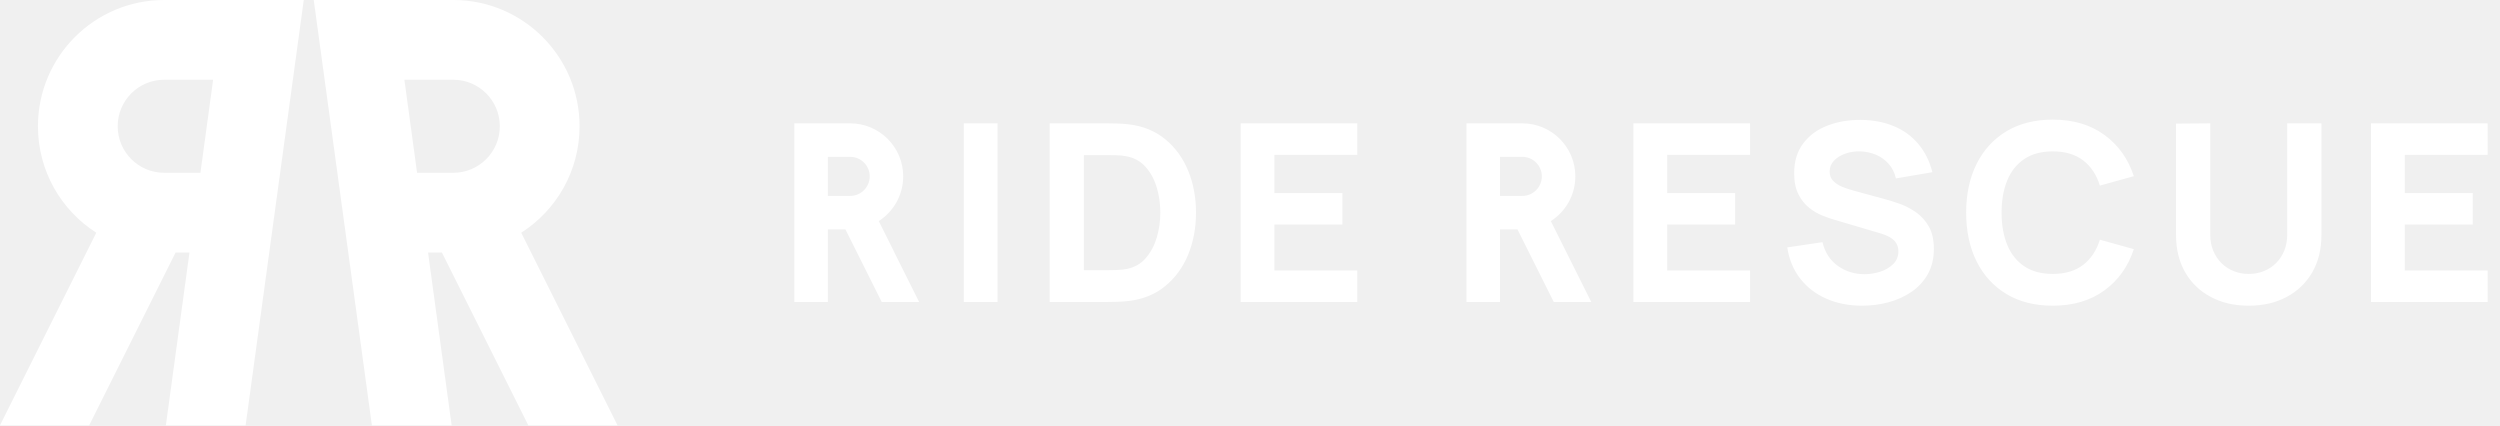
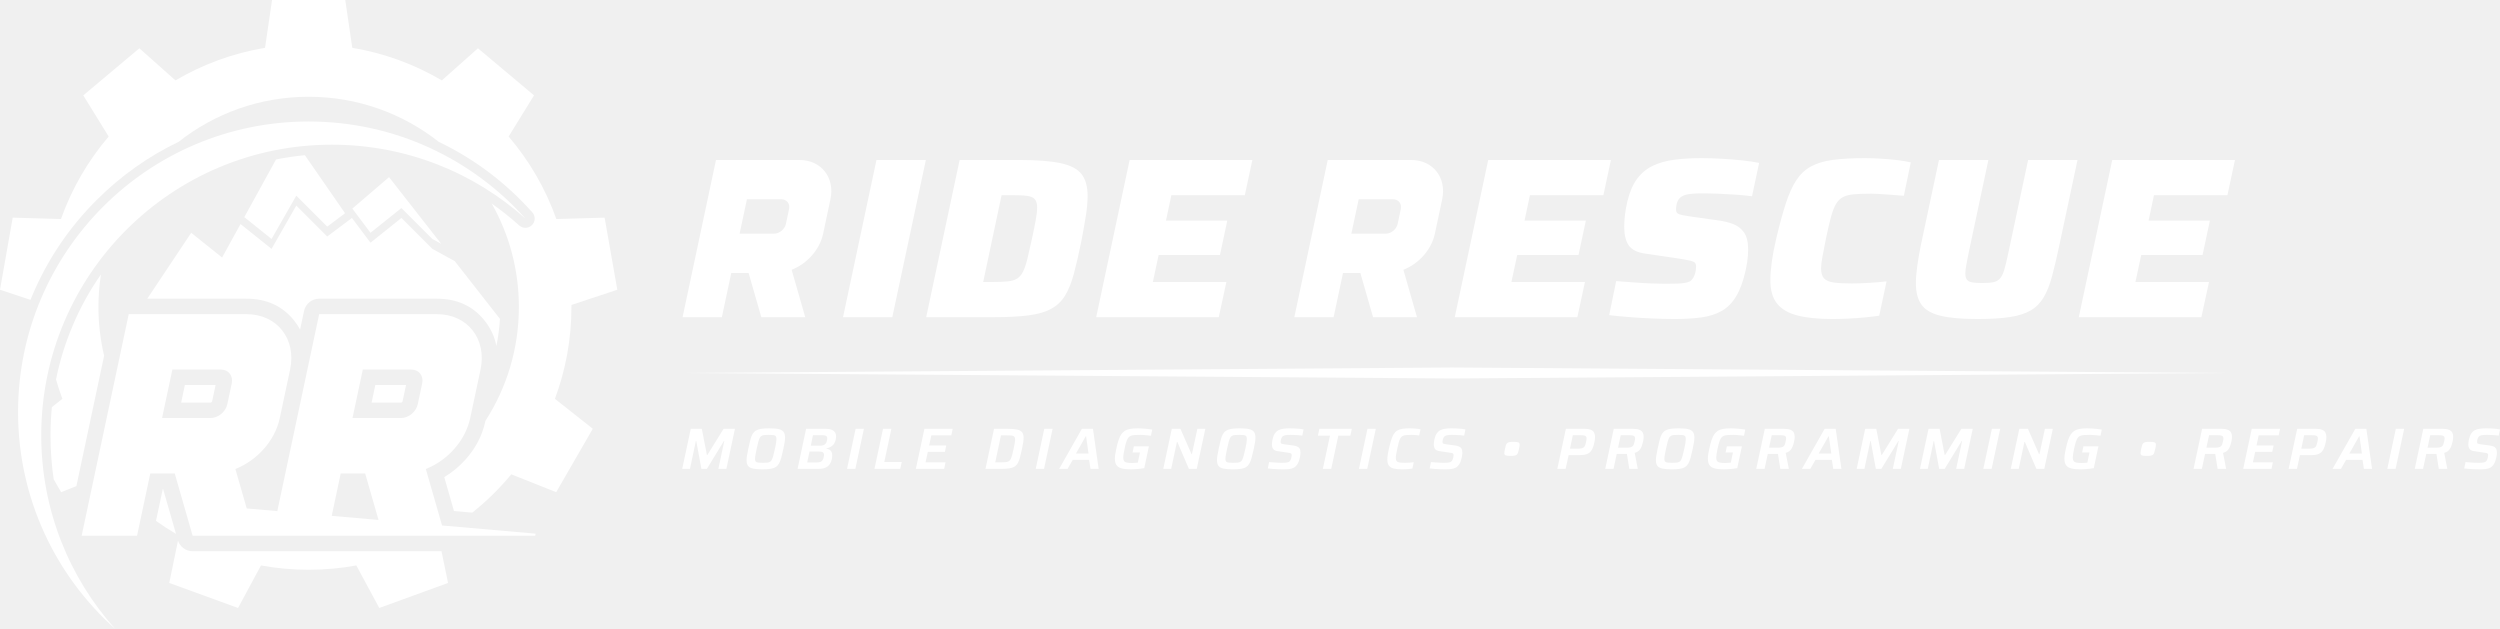
- <svg xmlns="http://www.w3.org/2000/svg" viewBox="-46.46 0.00 376.19 64.00">
-   <path fill="#FFFFFF" d="M-0.75 0 -9.5 64H-21.5L-17.95 38H-20.04L-33.04 64H-46.46L-31.97 35.02C-37.25 31.65 -40.75 25.73 -40.75 19C-40.75 8.51 -32.24 0 -21.75 0ZM0.75 0H21.75C32.24 0 40.75 8.51 40.75 19C40.75 25.73 37.25 31.65 31.97 35.02L46.46 64H33.04L20.04 38H17.95L21.5 64H9.5ZM-14.39 12H-21.75C-25.62 12 -28.75 15.13 -28.75 19C-28.75 22.87 -25.62 26 -21.75 26H-16.3ZM14.39 12 16.3 26H21.75C25.62 26 28.75 22.87 28.75 19C28.75 15.13 25.62 12 21.75 12Z" />
-   <path fill="#FFFFFF" transform="translate(70.46 18.56)" d="M41.03 26.88V0H49.73Q50.04 0 51.03 0.02Q52.02 0.04 52.94 0.15Q56.19 0.54 58.44 2.41Q60.7 4.27 61.88 7.15Q63.05 10.02 63.05 13.44Q63.05 16.86 61.88 19.73Q60.7 22.61 58.44 24.47Q56.19 26.34 52.94 26.73Q52.02 26.84 51.03 26.86Q50.04 26.88 49.73 26.88ZM103.75 0H112.15C116.56 0 120.13 3.57 120.13 7.98C120.13 10.81 118.66 13.29 116.44 14.71L122.53 26.88H116.89L111.43 15.96H108.79V26.88H103.75ZM2.61 0H11.01C15.42 0 18.99 3.57 18.99 7.98C18.99 10.81 17.52 13.29 15.31 14.71L21.39 26.88H15.76L10.3 15.96H7.65V26.88H2.61ZM163.29 27.44Q160.31 27.44 157.91 26.39Q155.51 25.33 153.97 23.36Q152.43 21.39 152.02 18.67L157.32 17.88Q157.88 20.2 159.63 21.45Q161.39 22.7 163.63 22.7Q164.88 22.7 166.06 22.31Q167.23 21.91 167.99 21.15Q168.74 20.38 168.74 19.26Q168.74 18.85 168.62 18.47Q168.5 18.09 168.22 17.75Q167.94 17.42 167.43 17.12Q166.91 16.82 166.13 16.58L159.15 14.52Q158.37 14.3 157.33 13.89Q156.29 13.48 155.32 12.71Q154.35 11.95 153.71 10.69Q153.06 9.43 153.06 7.5Q153.06 4.8 154.43 3.01Q155.79 1.21 158.07 0.34Q160.34 -0.54 163.11 -0.52Q165.89 -0.49 168.07 0.43Q170.26 1.34 171.73 3.09Q173.21 4.83 173.86 7.35L168.37 8.29Q168.07 6.98 167.27 6.09Q166.47 5.19 165.36 4.72Q164.25 4.26 163.03 4.22Q161.84 4.18 160.78 4.55Q159.73 4.91 159.07 5.6Q158.4 6.29 158.4 7.24Q158.4 8.12 158.94 8.67Q159.49 9.22 160.31 9.56Q161.13 9.89 161.99 10.12L166.65 11.39Q167.7 11.67 168.97 12.12Q170.24 12.58 171.4 13.39Q172.57 14.21 173.33 15.53Q174.08 16.86 174.08 18.89Q174.08 21.06 173.18 22.67Q172.27 24.29 170.74 25.34Q169.21 26.39 167.28 26.92Q165.35 27.44 163.29 27.44ZM221.46 27.44Q218.21 27.44 215.75 26.12Q213.28 24.81 211.9 22.42Q210.52 20.03 210.52 16.8V0.04L215.67 0V16.76Q215.67 18.09 216.12 19.17Q216.57 20.25 217.36 21.04Q218.15 21.82 219.21 22.24Q220.26 22.66 221.46 22.66Q222.69 22.66 223.75 22.23Q224.8 21.8 225.58 21.02Q226.37 20.23 226.81 19.15Q227.25 18.07 227.25 16.76V0H232.4V16.8Q232.4 20.03 231.02 22.42Q229.63 24.81 227.17 26.12Q224.71 27.44 221.46 27.44ZM191.97 27.44Q187.93 27.44 185.01 25.69Q182.09 23.93 180.51 20.78Q178.94 17.62 178.94 13.44Q178.94 9.26 180.51 6.1Q182.09 2.95 185.01 1.19Q187.93 -0.56 191.97 -0.56Q196.59 -0.56 199.74 1.74Q202.89 4.03 204.17 7.95L199.06 9.37Q198.31 6.93 196.54 5.57Q194.77 4.22 191.97 4.22Q189.41 4.22 187.7 5.36Q185.99 6.5 185.13 8.57Q184.27 10.64 184.27 13.44Q184.27 16.24 185.13 18.31Q185.99 20.38 187.7 21.52Q189.41 22.66 191.97 22.66Q194.77 22.66 196.54 21.3Q198.31 19.94 199.06 17.51L204.17 18.93Q202.89 22.85 199.74 25.14Q196.59 27.44 191.97 27.44ZM128.87 26.88V0H146.42V4.74H133.95V10.49H144.18V15.23H133.95V22.14H146.42V26.88ZM69.77 26.88V0H87.32V4.74H74.85V10.49H85.08V15.23H74.85V22.14H87.32V26.88ZM239.86 26.88V0H257.41V4.74H244.94V10.49H255.17V15.23H244.94V22.14H257.41V26.88ZM46.18 22.1H49.73Q50.23 22.1 51.09 22.07Q51.95 22.05 52.64 21.91Q54.39 21.56 55.5 20.27Q56.61 18.98 57.15 17.17Q57.68 15.36 57.68 13.44Q57.68 11.42 57.13 9.61Q56.58 7.8 55.46 6.55Q54.34 5.3 52.64 4.97Q51.95 4.82 51.09 4.8Q50.23 4.78 49.73 4.78H46.18ZM28.11 26.88V0H33.19V26.88ZM108.79 5.04V10.92H112.15C113.77 10.92 115.09 9.6 115.09 7.98C115.09 6.36 113.77 5.04 112.15 5.04ZM7.65 5.04V10.92H11.01C12.64 10.92 13.95 9.6 13.95 7.98C13.95 6.36 12.64 5.04 11.01 5.04Z" />
+ <svg xmlns="http://www.w3.org/2000/svg" viewBox="-99.84 -99.30 808.67 203.41">
+   <path fill="#FFFFFF" d="M85 0C85 10.45 83.11 20.46 79.66 29.71L91.91 39.39L80.07 59.9L65.54 54.13C61.78 58.68 57.55 62.84 52.92 66.52L47.01 66L43.86 55.03Q47.73 52.74 50.85 49.22Q55.72 43.71 57.15 36.96L57.19 36.81C64.03 26.2 68 13.56 68 0C68 -12.17 64.81 -23.58 59.21 -33.46Q63.79 -30.24 68.11 -26.38Q68.53 -26.01 69.04 -25.81Q69.56 -25.61 70.11 -25.61Q70.67 -25.61 71.18 -25.81Q71.7 -26.01 72.11 -26.38Q72.56 -26.77 72.82 -27.31Q73.07 -27.85 73.11 -28.44Q73.14 -29.04 72.94 -29.6Q72.75 -30.17 72.35 -30.61Q59.42 -45.08 42.07 -53.43C30.5 -62.55 15.88 -68 0 -68C-15.88 -68 -30.49 -62.56 -42.06 -53.43Q-56.85 -46.33 -68.59 -34.59Q-82.01 -21.17 -89.38 -3.76Q-89.68 -3.04 -89.97 -2.31L-99.84 -5.58L-95.73 -28.9L-80.12 -28.45C-76.62 -38.31 -71.35 -47.34 -64.69 -55.14L-72.9 -68.45L-54.76 -83.68L-43.08 -73.29C-34.31 -78.46 -24.53 -82.09 -14.11 -83.83L-11.84 -99.3H11.84L14.11 -83.83C24.53 -82.09 34.31 -78.46 43.08 -73.29L54.76 -83.68L72.9 -68.45L64.69 -55.14C71.35 -47.34 76.62 -38.31 80.12 -28.45L95.73 -28.9L99.84 -5.58L85 -0.66C85 -0.44 85 -0.22 85 0ZM42.97 79 45.09 89.26 22.84 97.36 15.42 83.6C10.42 84.52 5.27 85 0 85C-5.27 85 -10.42 84.52 -15.42 83.6L-22.84 97.36L-45.09 89.26L-42.27 75.6Q-42.05 76.26 -41.65 76.83Q-41.19 77.5 -40.54 77.99Q-39.89 78.48 -39.11 78.74Q-38.34 79 -37.53 79ZM-67.19 -10.53C-67.72 -7.1 -68 -3.58 -68 0C-68 5.43 -67.36 10.7 -66.16 15.76L-75.13 57.94L-80.07 59.9L-82.47 55.74Q-83.5 48.82 -83.5 41.5Q-83.5 36.9 -83.06 32.39L-79.66 29.71C-80.43 27.66 -81.12 25.57 -81.72 23.45Q-79.94 14.56 -76.35 6.08Q-72.61 -2.77 -67.19 -10.53ZM-42.91 73.39C-45.13 72.09 -47.29 70.69 -49.38 69.19L-47.18 58.84H-47.09Z" />
+   <path fill="#FFFFFF" d="M3.4 -2.68Q2.55 -2.68 1.74 -2.39Q0.93 -2.11 0.26 -1.57Q-0.41 -1.03 -0.86 -0.29Q-1.31 0.44 -1.49 1.28L-2.77 7.3Q-3.56 5.84 -4.63 4.48Q-10.27 -2.68 -20.12 -2.68H-52.21L-38 -24L-28 -16L-22.07 -26.78L-22 -26.8L-12 -18.8L-4 -32.8L6 -22.8L14 -28.8L20 -20.8L30 -28.8L40 -18.8L47.25 -14.84L61.88 3.85C61.7 6.83 61.31 9.76 60.72 12.61Q59.89 8.18 56.97 4.48Q51.33 -2.68 41.48 -2.68ZM21.56 25.24H31.5L30.4 30.4Q30.29 30.92 29.86 30.92H20.36ZM-40.04 25.24H-30.1L-31.2 30.4Q-31.31 30.92 -31.74 30.92H-41.24Z" />
+   <path fill="#FFFFFF" d="M11.77 -30.33 6 -26 -4 -36 -12 -22 -20.82 -29.06 -10.55 -47.72Q-5.94 -48.65 -1.22 -49.1ZM42.88 -20.43 40 -22 30 -32 20 -24 14.13 -31.83 26 -42Z" />
+   <path fill="#FFFFFF" d="M70.11 -28.61C53.49 -43.47 31.55 -52.5 7.5 -52.5C-44.41 -52.5 -86.5 -10.41 -86.5 41.5C-86.5 65.55 -77.47 87.49 -62.61 104.11C-81.87 86.9 -94 61.87 -94 34C-94 -17.91 -51.91 -60 0 -60C27.87 -60 52.9 -47.87 70.11 -28.61Z" />
+   <path fill="#FFFFFF" d="M3.4 2.32H41.48C51.38 2.32 57.7 10.34 55.6 20.24L52.26 35.92C50.69 43.31 44.87 49.66 37.9 52.4L43.15 70.68L73.43 73.33L73.29 74H-37.53L-43.32 53.84H-51.23L-55.51 74H-73.43L-58.2 2.32H-20.12C-10.22 2.32 -3.9 10.34 -6 20.24L-9.34 35.92C-10.91 43.31 -16.73 49.66 -23.7 52.4L-20.03 65.17L-10.14 66.03ZM-44.08 20.24 -47.42 35.92H-31.74C-29.26 35.92 -26.83 33.91 -26.31 31.44L-24.88 24.72C-24.35 22.25 -25.93 20.24 -28.4 20.24ZM17.52 20.24 14.18 35.92H29.86C32.34 35.92 34.77 33.91 35.29 31.44L36.72 24.72C37.25 22.25 35.67 20.24 33.2 20.24ZM7.46 67.57 22.6 68.89 18.28 53.84H10.37L7.46 67.57Z" />
+   <path fill="#FFFFFF" d="M199.75 3.3 210.57 -47.55H229.9Q238.42 -47.55 243.23 -46.52Q248.05 -45.49 250.01 -42.97Q251.97 -40.46 251.97 -35.89Q251.97 -33.16 251.41 -29.59Q250.84 -26.02 249.97 -21.41Q248.7 -15.18 247.54 -10.82Q246.37 -6.46 244.69 -3.7Q243 -0.94 240.19 0.59Q237.39 2.12 232.9 2.71Q228.42 3.3 221.55 3.3ZM131.76 -47.55H158.77C165.79 -47.55 170.28 -41.86 168.78 -34.84L166.42 -23.72C165.3 -18.47 161.17 -13.97 156.23 -12.03L160.63 3.3H146.42L142.31 -11H136.7L133.66 3.3H120.95ZM254.74 3.3 265.56 -47.55H305.26L302.82 -36.16H279.06L277.32 -27.95H297.15L294.78 -16.82H274.94L273.07 -8.09H296.86L294.39 3.3ZM172.85 3.3 183.67 -47.55H199.65L188.79 3.3ZM218.19 -8.09H221.6Q224.37 -8.09 226.17 -8.28Q227.96 -8.46 229.11 -9.15Q230.25 -9.84 231.03 -11.33Q231.8 -12.82 232.45 -15.42Q233.09 -18.02 233.96 -22.05Q234.74 -25.65 235.19 -28.12Q235.64 -30.59 235.64 -32.18Q235.64 -33.6 235.2 -34.4Q234.77 -35.2 233.83 -35.58Q232.89 -35.96 231.34 -36.06Q229.8 -36.16 227.57 -36.16H224.14ZM141.77 -34.84 139.4 -23.72H150.53C152.28 -23.72 154.01 -25.14 154.38 -26.9L155.39 -31.66C155.77 -33.42 154.65 -34.84 152.89 -34.84Z" />
+   <path fill="#FFFFFF" d="M329.64 -47.55H356.65C363.67 -47.55 368.15 -41.86 366.66 -34.84L364.3 -23.72C363.18 -18.47 359.05 -13.97 354.11 -12.03L358.51 3.3H344.3L340.19 -11H334.58L331.54 3.3H318.83ZM539.78 3.89Q532.04 3.89 527.71 2.8Q523.37 1.7 521.63 -0.84Q519.89 -3.38 519.89 -7.65Q519.89 -10 520.31 -13.1Q520.73 -16.21 521.49 -19.97L527.35 -47.55H543.34L536.94 -17.44Q536.45 -15.07 536.17 -13.47Q535.88 -11.88 535.88 -10.8Q535.88 -9.5 536.4 -8.83Q536.92 -8.15 538.13 -7.95Q539.33 -7.75 541.32 -7.75Q543.65 -7.75 545.01 -8.04Q546.36 -8.34 547.17 -9.3Q547.97 -10.27 548.53 -12.21Q549.08 -14.14 549.78 -17.44L556.19 -47.55H572.17L566.29 -19.97Q565.06 -14.13 563.95 -10Q562.84 -5.87 561.24 -3.15Q559.65 -0.43 557.05 1.1Q554.44 2.63 550.28 3.26Q546.12 3.89 539.78 3.89ZM441.79 3.89Q438.34 3.89 434.45 3.71Q430.55 3.54 426.96 3.25Q423.38 2.97 420.68 2.64L422.94 -8.37Q425.8 -8.15 428.72 -7.94Q431.64 -7.72 434.25 -7.62Q436.86 -7.51 438.75 -7.51Q441.03 -7.51 442.56 -7.56Q444.08 -7.61 445.07 -7.78Q446.06 -7.94 446.68 -8.24Q447.12 -8.47 447.45 -8.86Q447.78 -9.25 448.03 -9.74Q448.29 -10.24 448.46 -10.82Q448.63 -11.39 448.7 -11.99Q448.78 -12.58 448.78 -13.13Q448.78 -13.88 448.43 -14.29Q448.08 -14.7 446.69 -15.03Q445.3 -15.35 442.11 -15.83L432.29 -17.27Q428.37 -17.85 426.95 -20Q425.54 -22.15 425.54 -25.91Q425.54 -27.86 425.8 -29.93Q426.06 -32 426.53 -34.02Q427.62 -38.65 429.7 -41.45Q431.79 -44.25 434.82 -45.69Q437.85 -47.13 441.81 -47.64Q445.77 -48.15 450.53 -48.15Q453.73 -48.15 457.2 -47.94Q460.66 -47.74 463.82 -47.41Q466.98 -47.07 469.18 -46.6L466.88 -35.81Q464.68 -36.11 461.87 -36.32Q459.05 -36.52 456.16 -36.63Q453.26 -36.75 450.77 -36.75Q449.05 -36.75 447.8 -36.65Q446.54 -36.56 445.68 -36.36Q444.81 -36.16 444.2 -35.78Q443.68 -35.48 443.31 -35.02Q442.94 -34.55 442.72 -33.99Q442.5 -33.42 442.41 -32.78Q442.31 -32.14 442.31 -31.45Q442.31 -30.39 443.24 -30.03Q444.17 -29.68 446.73 -29.31L456.05 -27.99Q458.64 -27.65 460.8 -26.82Q462.97 -25.99 464.3 -24.1Q465.63 -22.21 465.63 -18.53Q465.63 -17.66 465.55 -16.62Q465.48 -15.58 465.3 -14.4Q465.12 -13.22 464.82 -11.85Q463.65 -6.56 461.72 -3.4Q459.79 -0.23 457 1.32Q454.22 2.88 450.46 3.38Q446.7 3.89 441.79 3.89ZM572.58 3.3 583.4 -47.55H623.1L620.66 -36.16H596.9L595.16 -27.95H614.99L612.62 -16.82H592.78L590.91 -8.09H614.7L612.24 3.3ZM370.73 3.3 381.55 -47.55H421.24L418.8 -36.16H395.04L393.3 -27.95H413.14L410.76 -16.82H390.93L389.05 -8.09H412.84L410.38 3.3ZM492.91 3.89Q486.09 3.89 481.63 2.76Q477.17 1.63 474.99 -1.09Q472.82 -3.81 472.82 -8.57Q472.82 -11.24 473.27 -14.58Q473.73 -17.93 474.71 -22.13Q476.31 -28.88 477.82 -33.51Q479.32 -38.14 481.23 -41.03Q483.14 -43.92 485.97 -45.47Q488.8 -47.01 493.04 -47.58Q497.28 -48.15 503.43 -48.15Q505.94 -48.15 508.68 -47.97Q511.42 -47.8 513.94 -47.5Q516.46 -47.2 518.24 -46.78L515.99 -35.97Q512.93 -36.23 510.88 -36.37Q508.83 -36.52 507.54 -36.59Q506.25 -36.65 505.36 -36.65Q502.05 -36.65 499.87 -36.46Q497.69 -36.28 496.29 -35.54Q494.89 -34.8 494.01 -33.25Q493.12 -31.7 492.39 -28.99Q491.66 -26.27 490.8 -22.13Q490.13 -18.85 489.68 -16.38Q489.22 -13.91 489.22 -12.48Q489.22 -10.32 490.17 -9.27Q491.12 -8.23 493.29 -7.92Q495.45 -7.61 499.12 -7.61Q501.57 -7.61 504.75 -7.8Q507.92 -7.99 510.4 -8.29L508.03 2.81Q506.19 3.1 503.6 3.35Q501.01 3.61 498.24 3.75Q495.46 3.89 492.91 3.89ZM339.65 -34.84 337.28 -23.72H348.41C350.16 -23.72 351.89 -25.14 352.26 -26.9L353.27 -31.66C353.65 -33.42 352.53 -34.84 350.77 -34.84Z" />
+   <path fill="#FFFFFF" d="M120.19 21.35 369.91 19.57 619.63 21.35 369.91 23.13Z" />
+   <path fill="#FFFFFF" d="M146.78 52.52Q144.81 52.52 143.69 52.26Q142.57 52 142.11 51.36Q141.65 50.71 141.65 49.55Q141.65 48.87 141.81 47.95Q141.97 47.03 142.22 45.81Q142.55 44.18 142.85 43.04Q143.15 41.89 143.56 41.15Q143.98 40.41 144.65 39.99Q145.32 39.58 146.37 39.41Q147.42 39.25 148.99 39.25Q150.96 39.25 152.06 39.51Q153.17 39.77 153.63 40.42Q154.1 41.06 154.1 42.24Q154.1 42.94 153.95 43.85Q153.81 44.75 153.54 45.96Q153.18 47.61 152.87 48.76Q152.55 49.9 152.14 50.64Q151.72 51.37 151.06 51.78Q150.41 52.2 149.38 52.36Q148.35 52.52 146.78 52.52ZM298.94 52.52Q296.97 52.52 295.85 52.26Q294.73 52 294.27 51.36Q293.81 50.71 293.81 49.55Q293.81 48.87 293.97 47.95Q294.13 47.03 294.38 45.81Q294.71 44.18 295.01 43.04Q295.31 41.89 295.72 41.15Q296.14 40.41 296.81 39.99Q297.48 39.58 298.53 39.41Q299.58 39.25 301.15 39.25Q303.12 39.25 304.22 39.51Q305.33 39.77 305.79 40.42Q306.25 41.06 306.25 42.24Q306.25 42.94 306.11 43.85Q305.97 44.75 305.7 45.96Q305.34 47.61 305.02 48.76Q304.71 49.9 304.29 50.64Q303.88 51.37 303.22 51.78Q302.57 52.2 301.54 52.36Q300.51 52.52 298.94 52.52ZM440.92 52.52Q438.95 52.52 437.83 52.26Q436.71 52 436.25 51.36Q435.79 50.71 435.79 49.55Q435.79 48.87 435.95 47.95Q436.12 47.03 436.36 45.81Q436.69 44.18 436.99 43.04Q437.29 41.89 437.7 41.15Q438.12 40.41 438.79 39.99Q439.46 39.58 440.51 39.41Q441.56 39.25 443.13 39.25Q445.1 39.25 446.2 39.51Q447.31 39.77 447.77 40.42Q448.24 41.06 448.24 42.24Q448.24 42.94 448.09 43.85Q447.95 44.75 447.68 45.96Q447.32 47.61 447.01 48.76Q446.69 49.9 446.28 50.64Q445.86 51.37 445.2 51.78Q444.55 52.2 443.52 52.36Q442.49 52.52 440.92 52.52ZM218.93 52.37 221.7 39.4H225.95Q228 39.4 229.15 39.65Q230.31 39.9 230.78 40.53Q231.26 41.16 231.26 42.33Q231.26 43 231.12 43.89Q230.98 44.78 230.73 45.96Q230.38 47.57 230.08 48.7Q229.78 49.83 229.36 50.55Q228.94 51.27 228.27 51.67Q227.6 52.07 226.54 52.22Q225.48 52.37 223.89 52.37ZM158.15 52.37 160.91 39.4H167.22Q168.38 39.4 169.12 39.69Q169.87 39.99 170.23 40.52Q170.6 41.06 170.6 41.84Q170.6 42.15 170.56 42.45Q170.53 42.75 170.45 43.04Q170.15 44.2 169.41 44.85Q168.67 45.5 167.47 45.72L167.46 45.79Q168.12 45.93 168.54 46.21Q168.97 46.5 169.16 46.93Q169.35 47.37 169.35 47.99Q169.35 48.2 169.33 48.43Q169.31 48.66 169.29 48.88Q169.26 49.11 169.2 49.33Q169.03 50 168.73 50.56Q168.42 51.13 167.93 51.52Q167.44 51.92 166.69 52.15Q165.95 52.37 164.91 52.37ZM500.73 52.37 503.49 39.4H507.07L508.73 47.9H508.85L514.12 39.4H517.79L515.02 52.37H512.42L514.34 43.36H514.22L508.71 52.37H506.93L505.28 43.36H505.15L503.24 52.37ZM521.21 52.37 523.98 39.4H527.56L529.21 47.9H529.33L534.6 39.4H538.28L535.51 52.37H532.91L534.83 43.36H534.7L529.2 52.37H527.42L525.76 43.36H525.64L523.73 52.37ZM120.83 52.37 123.6 39.4H127.17L128.83 47.9H128.95L134.22 39.4H137.89L135.12 52.37H132.52L134.44 43.36H134.32L128.81 52.37H127.04L125.38 43.36H125.25L123.34 52.37ZM609.7 52.37 612.47 39.4H618.57Q619.99 39.4 620.76 39.72Q621.53 40.03 621.83 40.6Q622.14 41.18 622.14 41.99Q622.14 42.23 622.11 42.5Q622.08 42.78 622.03 43.08Q621.98 43.38 621.91 43.7Q621.74 44.42 621.53 44.99Q621.31 45.56 621.02 45.99Q620.73 46.42 620.29 46.72Q619.86 47.02 619.24 47.2L620.25 52.37H617.49L616.72 47.53H613.43L612.39 52.37ZM419.4 52.37 422.16 39.4H428.27Q429.68 39.4 430.45 39.72Q431.22 40.03 431.52 40.6Q431.83 41.18 431.83 41.99Q431.83 42.23 431.8 42.5Q431.77 42.78 431.73 43.08Q431.68 43.38 431.6 43.7Q431.43 44.42 431.22 44.99Q431 45.56 430.71 45.99Q430.42 46.42 429.98 46.72Q429.55 47.02 428.93 47.2L429.94 52.37H427.18L426.41 47.53H423.12L422.09 52.37ZM468.25 52.37 471.02 39.4H477.12Q478.54 39.4 479.31 39.72Q480.07 40.03 480.38 40.6Q480.68 41.18 480.68 41.99Q480.68 42.23 480.66 42.5Q480.63 42.78 480.58 43.08Q480.53 43.38 480.45 43.7Q480.29 44.42 480.07 44.99Q479.86 45.56 479.56 45.99Q479.27 46.42 478.84 46.72Q478.4 47.02 477.78 47.2L478.8 52.37H476.03L475.27 47.53H471.98L470.94 52.37ZM681.25 52.37 684.02 39.4H690.12Q691.54 39.4 692.31 39.72Q693.07 40.03 693.38 40.6Q693.68 41.18 693.68 41.99Q693.68 42.23 693.66 42.5Q693.63 42.78 693.58 43.08Q693.53 43.38 693.45 43.7Q693.29 44.42 693.07 44.99Q692.86 45.56 692.56 45.99Q692.27 46.42 691.84 46.72Q691.4 47.02 690.78 47.2L691.8 52.37H689.03L688.27 47.53H684.98L683.94 52.37ZM640.46 52.37 643.23 39.4H649.12Q650.51 39.4 651.29 39.72Q652.06 40.03 652.36 40.63Q652.67 41.23 652.67 42.08Q652.67 42.45 652.61 42.89Q652.55 43.33 652.45 43.79Q652.26 44.69 651.98 45.45Q651.71 46.21 651.23 46.76Q650.74 47.32 649.91 47.62Q649.08 47.92 647.77 47.92H644.12L643.15 52.37ZM403.9 52.37 406.67 39.4H412.56Q413.95 39.4 414.73 39.72Q415.5 40.03 415.8 40.63Q416.11 41.23 416.11 42.08Q416.11 42.45 416.05 42.89Q415.99 43.33 415.89 43.79Q415.7 44.69 415.42 45.45Q415.15 46.21 414.67 46.76Q414.19 47.32 413.35 47.62Q412.52 47.92 411.21 47.92H407.56L406.59 52.37ZM276.44 52.37 279.2 39.4H281.99L285.58 47.59H285.71L287.47 39.4H290.05L287.27 52.37H284.73L280.99 43.65H280.86L279 52.37ZM550.58 52.37 553.35 39.4H556.13L559.72 47.59H559.86L561.62 39.4H564.19L561.42 52.37H558.87L555.13 43.65H555L553.15 52.37ZM654.66 52.37 662.03 39.4H665.6L667.44 52.37H664.81L664.36 49.46H659.05L657.38 52.37ZM483.01 52.37 490.38 39.4H493.95L495.8 52.37H493.16L492.71 49.46H487.4L485.74 52.37ZM242.76 52.37 250.12 39.4H253.7L255.54 52.37H252.9L252.45 49.46H247.15L245.48 52.37ZM573.12 52.52Q571.27 52.52 570.12 52.21Q568.97 51.91 568.45 51.15Q567.93 50.4 567.93 49.03Q567.93 48.4 568.05 47.6Q568.18 46.8 568.4 45.81Q568.74 44.22 569.11 43.09Q569.49 41.95 570 41.2Q570.51 40.45 571.22 40.02Q571.93 39.6 572.95 39.42Q573.98 39.25 575.39 39.25Q576.1 39.25 576.93 39.31Q577.75 39.37 578.57 39.45Q579.39 39.54 580.02 39.66L579.61 41.65Q579.01 41.57 578.37 41.51Q577.73 41.44 577.17 41.41Q576.61 41.37 576.22 41.37Q575.11 41.37 574.35 41.42Q573.58 41.46 573.08 41.67Q572.57 41.88 572.22 42.36Q571.88 42.85 571.61 43.69Q571.34 44.54 571.06 45.89Q570.86 46.82 570.75 47.52Q570.64 48.22 570.64 48.73Q570.64 49.44 570.9 49.82Q571.17 50.2 571.76 50.33Q572.36 50.46 573.34 50.46Q573.63 50.46 574 50.45Q574.36 50.43 574.72 50.4Q575.09 50.36 575.35 50.35L576.04 47.05H573.66L574.08 45.07H578.94L577.43 52.14Q576.79 52.25 576.01 52.34Q575.24 52.42 574.49 52.47Q573.74 52.52 573.12 52.52ZM457.79 52.52Q455.94 52.52 454.79 52.21Q453.64 51.91 453.12 51.15Q452.6 50.4 452.6 49.03Q452.6 48.4 452.72 47.6Q452.85 46.8 453.07 45.81Q453.41 44.22 453.78 43.09Q454.16 41.95 454.67 41.2Q455.18 40.45 455.89 40.02Q456.6 39.6 457.62 39.42Q458.65 39.25 460.06 39.25Q460.77 39.25 461.6 39.31Q462.42 39.37 463.24 39.45Q464.05 39.54 464.69 39.66L464.28 41.65Q463.68 41.57 463.04 41.51Q462.4 41.44 461.84 41.41Q461.28 41.37 460.89 41.37Q459.78 41.37 459.02 41.42Q458.25 41.46 457.75 41.67Q457.24 41.88 456.89 42.36Q456.55 42.85 456.28 43.69Q456.01 44.54 455.73 45.89Q455.53 46.82 455.42 47.52Q455.31 48.22 455.31 48.73Q455.31 49.44 455.57 49.82Q455.84 50.2 456.43 50.33Q457.03 50.46 458.01 50.46Q458.3 50.46 458.66 50.45Q459.03 50.43 459.39 50.4Q459.76 50.36 460.02 50.35L460.71 47.05H458.33L458.75 45.07H463.61L462.1 52.14Q461.46 52.25 460.68 52.34Q459.91 52.42 459.16 52.47Q458.41 52.52 457.79 52.52ZM265.98 52.52Q264.12 52.52 262.97 52.21Q261.83 51.91 261.31 51.15Q260.79 50.4 260.79 49.03Q260.79 48.4 260.91 47.6Q261.03 46.8 261.26 45.81Q261.59 44.22 261.97 43.09Q262.34 41.95 262.85 41.2Q263.36 40.45 264.07 40.02Q264.79 39.6 265.81 39.42Q266.83 39.25 268.24 39.25Q268.96 39.25 269.78 39.31Q270.61 39.37 271.42 39.45Q272.24 39.54 272.87 39.66L272.46 41.65Q271.86 41.57 271.22 41.51Q270.58 41.44 270.03 41.41Q269.47 41.37 269.08 41.37Q267.96 41.37 267.2 41.42Q266.44 41.46 265.93 41.67Q265.43 41.88 265.08 42.36Q264.73 42.85 264.46 43.69Q264.19 44.54 263.92 45.89Q263.71 46.82 263.6 47.52Q263.49 48.22 263.49 48.73Q263.49 49.44 263.76 49.82Q264.02 50.2 264.62 50.33Q265.22 50.46 266.2 50.46Q266.49 50.46 266.85 50.45Q267.21 50.43 267.58 50.4Q267.94 50.36 268.21 50.35L268.9 47.05H266.51L266.93 45.07H271.79L270.29 52.14Q269.64 52.25 268.87 52.34Q268.09 52.42 267.34 52.47Q266.59 52.52 265.98 52.52ZM315.32 52.52Q314.51 52.52 313.59 52.48Q312.68 52.44 311.81 52.38Q310.94 52.31 310.25 52.23L310.67 50.17Q311.35 50.22 312.09 50.28Q312.84 50.33 313.52 50.37Q314.2 50.4 314.7 50.4Q315.32 50.4 315.77 50.38Q316.21 50.35 316.53 50.29Q316.85 50.23 317.1 50.11Q317.28 50 317.42 49.81Q317.56 49.61 317.67 49.36Q317.79 49.11 317.85 48.84Q317.91 48.57 317.94 48.31Q317.98 48.06 317.98 47.88Q317.98 47.59 317.85 47.45Q317.71 47.31 317.38 47.23Q317.04 47.16 316.42 47.08L313.55 46.65Q312.42 46.5 312.01 45.95Q311.59 45.4 311.59 44.44Q311.59 44.1 311.64 43.67Q311.69 43.24 311.79 42.8Q312.05 41.62 312.53 40.92Q313.01 40.21 313.69 39.86Q314.38 39.5 315.29 39.38Q316.2 39.25 317.32 39.25Q318.13 39.25 318.98 39.29Q319.82 39.33 320.57 39.41Q321.32 39.49 321.83 39.6L321.4 41.61Q320.88 41.54 320.21 41.48Q319.53 41.43 318.84 41.4Q318.14 41.37 317.53 41.37Q316.94 41.37 316.51 41.4Q316.09 41.44 315.79 41.51Q315.49 41.58 315.26 41.71Q315.03 41.83 314.87 42.06Q314.7 42.28 314.6 42.57Q314.5 42.85 314.45 43.14Q314.41 43.43 314.41 43.69Q314.41 44.08 314.68 44.21Q314.95 44.33 315.66 44.42L318.42 44.79Q319.1 44.89 319.64 45.08Q320.18 45.27 320.5 45.72Q320.82 46.18 320.82 47.1Q320.82 47.31 320.8 47.57Q320.78 47.83 320.73 48.13Q320.69 48.43 320.61 48.75Q320.32 50.07 319.85 50.83Q319.37 51.59 318.71 51.96Q318.04 52.32 317.2 52.42Q316.36 52.52 315.32 52.52ZM367.68 52.52Q366.87 52.52 365.95 52.48Q365.04 52.44 364.17 52.38Q363.29 52.31 362.61 52.23L363.03 50.17Q363.71 50.22 364.45 50.28Q365.2 50.33 365.88 50.37Q366.56 50.4 367.06 50.4Q367.68 50.4 368.13 50.38Q368.57 50.35 368.89 50.29Q369.21 50.23 369.46 50.11Q369.64 50 369.78 49.81Q369.92 49.61 370.03 49.36Q370.14 49.11 370.21 48.84Q370.27 48.57 370.3 48.31Q370.34 48.06 370.34 47.88Q370.34 47.59 370.21 47.45Q370.07 47.31 369.74 47.23Q369.4 47.16 368.78 47.08L365.91 46.65Q364.78 46.5 364.37 45.95Q363.95 45.4 363.95 44.44Q363.95 44.1 364 43.67Q364.05 43.24 364.15 42.8Q364.41 41.62 364.89 40.92Q365.37 40.21 366.05 39.86Q366.74 39.5 367.65 39.38Q368.56 39.25 369.68 39.25Q370.49 39.25 371.33 39.29Q372.18 39.33 372.93 39.41Q373.68 39.49 374.18 39.6L373.76 41.61Q373.24 41.54 372.57 41.48Q371.89 41.43 371.2 41.4Q370.5 41.37 369.88 41.37Q369.3 41.37 368.87 41.4Q368.45 41.44 368.15 41.51Q367.85 41.58 367.62 41.71Q367.39 41.83 367.23 42.06Q367.06 42.28 366.96 42.57Q366.86 42.85 366.81 43.14Q366.77 43.43 366.77 43.69Q366.77 44.08 367.04 44.21Q367.31 44.33 368.02 44.42L370.78 44.79Q371.46 44.89 372 45.08Q372.54 45.27 372.86 45.72Q373.18 46.18 373.18 47.1Q373.18 47.31 373.16 47.57Q373.14 47.83 373.09 48.13Q373.04 48.43 372.97 48.75Q372.68 50.07 372.21 50.83Q371.73 51.59 371.07 51.96Q370.4 52.32 369.56 52.42Q368.72 52.52 367.68 52.52ZM702.32 52.52Q701.51 52.52 700.6 52.48Q699.68 52.44 698.81 52.38Q697.94 52.31 697.25 52.23L697.68 50.17Q698.36 50.22 699.1 50.28Q699.84 50.33 700.52 50.37Q701.21 50.4 701.7 50.4Q702.33 50.4 702.77 50.38Q703.21 50.35 703.54 50.29Q703.86 50.23 704.1 50.11Q704.29 50 704.43 49.81Q704.56 49.61 704.68 49.36Q704.79 49.11 704.85 48.84Q704.91 48.57 704.95 48.31Q704.98 48.06 704.98 47.88Q704.98 47.59 704.85 47.45Q704.72 47.31 704.38 47.23Q704.05 47.16 703.42 47.08L700.56 46.65Q699.43 46.5 699.01 45.95Q698.59 45.4 698.59 44.44Q698.59 44.1 698.64 43.67Q698.69 43.24 698.79 42.8Q699.06 41.62 699.53 40.92Q700.01 40.21 700.7 39.86Q701.39 39.5 702.29 39.38Q703.2 39.25 704.33 39.25Q705.13 39.25 705.98 39.29Q706.82 39.33 707.57 39.41Q708.32 39.49 708.83 39.6L708.4 41.61Q707.88 41.54 707.21 41.48Q706.54 41.43 705.84 41.4Q705.15 41.37 704.53 41.37Q703.94 41.37 703.52 41.4Q703.09 41.44 702.79 41.51Q702.49 41.58 702.26 41.71Q702.04 41.83 701.87 42.06Q701.71 42.28 701.6 42.57Q701.5 42.85 701.46 43.14Q701.41 43.43 701.41 43.69Q701.41 44.08 701.69 44.21Q701.96 44.33 702.67 44.42L705.42 44.79Q706.1 44.89 706.64 45.08Q707.18 45.27 707.5 45.72Q707.82 46.18 707.82 47.1Q707.82 47.31 707.8 47.57Q707.78 47.83 707.74 48.13Q707.69 48.43 707.61 48.75Q707.33 50.07 706.85 50.83Q706.38 51.59 705.71 51.96Q705.05 52.32 704.2 52.42Q703.36 52.52 702.32 52.52ZM196.41 52.37 199.18 39.4H208.33L207.88 41.52H201.42L200.71 44.79H206.24L205.8 46.87H200.28L199.54 50.25H206.01L205.56 52.37ZM625.76 52.37 628.53 39.4H637.69L637.24 41.52H630.77L630.07 44.79H635.6L635.15 46.87H629.64L628.9 50.25H635.36L634.92 52.37ZM353.73 52.52Q352.03 52.52 350.97 52.25Q349.91 51.99 349.41 51.29Q348.92 50.6 348.92 49.35Q348.92 48.69 349.04 47.84Q349.16 46.98 349.41 45.89Q349.79 44.21 350.16 43.04Q350.53 41.87 350.99 41.13Q351.45 40.38 352.12 39.98Q352.79 39.57 353.78 39.41Q354.77 39.25 356.17 39.25Q356.76 39.25 357.41 39.29Q358.06 39.33 358.65 39.4Q359.23 39.46 359.65 39.56L359.22 41.55Q358.65 41.48 358.16 41.44Q357.67 41.4 357.28 41.39Q356.9 41.37 356.61 41.37Q355.61 41.37 354.94 41.44Q354.26 41.51 353.83 41.75Q353.4 42 353.12 42.49Q352.83 42.98 352.61 43.81Q352.38 44.64 352.12 45.89Q351.92 46.89 351.79 47.61Q351.66 48.34 351.66 48.83Q351.66 49.53 351.95 49.87Q352.25 50.21 352.91 50.31Q353.57 50.4 354.7 50.4Q355.31 50.4 356.09 50.35Q356.88 50.3 357.46 50.22L357.01 52.27Q356.6 52.34 356.03 52.4Q355.47 52.46 354.87 52.49Q354.28 52.52 353.73 52.52ZM328.06 52.37 330.36 41.62H326.46L326.93 39.4H337.43L336.96 41.62H333.06L330.77 52.37ZM146.91 50.4Q147.75 50.4 148.3 50.35Q148.85 50.3 149.22 50.09Q149.58 49.88 149.83 49.39Q150.08 48.91 150.3 48.06Q150.53 47.22 150.82 45.89Q151.08 44.75 151.2 43.96Q151.32 43.18 151.32 42.67Q151.32 42.04 151.08 41.76Q150.84 41.49 150.29 41.43Q149.74 41.37 148.83 41.37Q147.99 41.37 147.43 41.42Q146.88 41.48 146.51 41.69Q146.14 41.9 145.89 42.38Q145.65 42.86 145.42 43.71Q145.2 44.56 144.92 45.89Q144.76 46.65 144.63 47.27Q144.51 47.88 144.45 48.33Q144.38 48.78 144.38 49.12Q144.38 49.74 144.63 50.01Q144.89 50.28 145.44 50.34Q146 50.4 146.91 50.4ZM299.07 50.4Q299.91 50.4 300.46 50.35Q301.01 50.3 301.38 50.09Q301.74 49.88 301.99 49.39Q302.24 48.91 302.46 48.06Q302.69 47.22 302.98 45.89Q303.24 44.75 303.36 43.96Q303.48 43.18 303.48 42.67Q303.48 42.04 303.24 41.76Q303 41.49 302.45 41.43Q301.9 41.37 300.99 41.37Q300.15 41.37 299.59 41.42Q299.03 41.48 298.67 41.69Q298.3 41.9 298.05 42.38Q297.8 42.86 297.58 43.71Q297.36 44.56 297.08 45.89Q296.92 46.65 296.79 47.27Q296.67 47.88 296.61 48.33Q296.54 48.78 296.54 49.12Q296.54 49.74 296.79 50.01Q297.05 50.28 297.6 50.34Q298.15 50.4 299.07 50.4ZM441.05 50.4Q441.89 50.4 442.44 50.35Q442.99 50.3 443.36 50.09Q443.73 49.88 443.97 49.39Q444.22 48.91 444.44 48.06Q444.67 47.22 444.96 45.89Q445.22 44.75 445.34 43.96Q445.46 43.18 445.46 42.67Q445.46 42.04 445.22 41.76Q444.98 41.49 444.43 41.43Q443.88 41.37 442.97 41.37Q442.13 41.37 441.57 41.42Q441.02 41.48 440.65 41.69Q440.28 41.9 440.03 42.38Q439.79 42.86 439.56 43.71Q439.34 44.56 439.06 45.89Q438.9 46.65 438.77 47.27Q438.65 47.88 438.59 48.33Q438.52 48.78 438.52 49.12Q438.52 49.74 438.77 50.01Q439.03 50.28 439.58 50.34Q440.14 50.4 441.05 50.4ZM183.02 52.37 185.79 39.4H188.49L186.2 50.15H191.85L191.36 52.37ZM222.09 50.25H223.72Q224.69 50.25 225.32 50.21Q225.95 50.16 226.37 49.95Q226.78 49.74 227.04 49.28Q227.31 48.81 227.53 47.99Q227.75 47.18 228.03 45.89Q228.25 44.84 228.38 44.1Q228.51 43.37 228.51 42.88Q228.51 42.39 228.35 42.1Q228.2 41.82 227.85 41.7Q227.5 41.57 226.94 41.55Q226.39 41.52 225.57 41.52H223.94ZM541.7 52.37 544.47 39.4H547.16L544.39 52.37ZM174.15 52.37 176.92 39.4H179.61L176.84 52.37ZM235.18 52.37 237.95 39.4H240.64L237.87 52.37ZM339.73 52.37 342.49 39.4H345.19L342.42 52.37ZM672.37 52.37 675.14 39.4H677.83L675.06 52.37ZM408 45.83H410.52Q411.29 45.83 411.76 45.72Q412.22 45.61 412.5 45.36Q412.77 45.12 412.92 44.69Q413.07 44.27 413.2 43.66Q413.28 43.31 413.32 43.03Q413.37 42.74 413.37 42.51Q413.37 42.14 413.2 41.91Q413.03 41.68 412.62 41.58Q412.2 41.48 411.46 41.48H408.92ZM644.56 45.83H647.08Q647.85 45.83 648.32 45.72Q648.78 45.61 649.06 45.36Q649.33 45.12 649.48 44.69Q649.63 44.27 649.76 43.66Q649.84 43.31 649.88 43.03Q649.93 42.74 649.93 42.51Q649.93 42.14 649.76 41.91Q649.59 41.68 649.18 41.58Q648.76 41.48 648.02 41.48H645.48ZM388.73 48.17Q387.6 48.17 387.18 48Q386.76 47.83 386.76 47.26Q386.76 47.01 386.82 46.68Q386.87 46.35 386.96 45.93Q387.11 45.18 387.26 44.72Q387.41 44.27 387.67 44.03Q387.93 43.8 388.41 43.71Q388.89 43.62 389.7 43.62Q390.87 43.62 391.3 43.79Q391.72 43.96 391.72 44.55Q391.72 44.8 391.67 45.13Q391.62 45.47 391.51 45.92Q391.36 46.65 391.2 47.1Q391.05 47.54 390.8 47.77Q390.54 48 390.05 48.09Q389.56 48.17 388.73 48.17ZM594.53 48.17Q593.4 48.17 592.98 48Q592.56 47.83 592.56 47.26Q592.56 47.01 592.62 46.68Q592.67 46.35 592.76 45.93Q592.91 45.18 593.06 44.72Q593.21 44.27 593.47 44.03Q593.73 43.8 594.21 43.71Q594.69 43.62 595.5 43.62Q596.67 43.62 597.1 43.79Q597.52 43.96 597.52 44.55Q597.52 44.8 597.47 45.13Q597.42 45.47 597.31 45.92Q597.16 46.65 597 47.1Q596.85 47.54 596.6 47.77Q596.34 48 595.85 48.09Q595.36 48.17 594.53 48.17ZM685.4 45.51H688.13Q688.9 45.51 689.37 45.4Q689.83 45.29 690.1 45.06Q690.36 44.83 690.51 44.44Q690.65 44.06 690.76 43.5Q690.84 43.19 690.87 42.92Q690.91 42.66 690.91 42.46Q690.91 42.12 690.75 41.9Q690.59 41.68 690.19 41.58Q689.79 41.48 689.07 41.48H686.26ZM423.55 45.51H426.27Q427.04 45.51 427.51 45.4Q427.98 45.29 428.24 45.06Q428.51 44.83 428.65 44.44Q428.8 44.06 428.91 43.5Q428.98 43.19 429.02 42.92Q429.06 42.66 429.06 42.46Q429.06 42.12 428.9 41.9Q428.74 41.68 428.34 41.58Q427.94 41.48 427.21 41.48H424.41ZM613.86 45.51H616.58Q617.35 45.51 617.82 45.4Q618.29 45.29 618.55 45.06Q618.82 44.83 618.96 44.44Q619.11 44.06 619.22 43.5Q619.29 43.19 619.33 42.92Q619.36 42.66 619.36 42.46Q619.36 42.12 619.2 41.9Q619.04 41.68 618.65 41.58Q618.25 41.48 617.52 41.48H614.72ZM472.4 45.51H475.13Q475.9 45.51 476.37 45.4Q476.83 45.29 477.1 45.06Q477.36 44.83 477.51 44.44Q477.65 44.06 477.76 43.5Q477.84 43.19 477.87 42.92Q477.91 42.66 477.91 42.46Q477.91 42.12 477.75 41.9Q477.59 41.68 477.19 41.58Q476.79 41.48 476.07 41.48H473.26ZM161.26 50.3H164.22Q165.03 50.3 165.49 50.14Q165.96 49.97 166.21 49.59Q166.47 49.21 166.61 48.54Q166.65 48.33 166.68 48.16Q166.7 47.99 166.7 47.85Q166.7 47.25 166.31 47Q165.91 46.75 164.97 46.75H162.02ZM162.42 44.87H165.32Q166.03 44.87 166.5 44.7Q166.98 44.53 167.26 44.16Q167.55 43.8 167.66 43.2Q167.7 43.01 167.72 42.83Q167.74 42.64 167.74 42.45Q167.74 41.9 167.36 41.69Q166.99 41.47 166.05 41.47H163.13ZM488.45 47.4H492.52L491.73 41.83H491.61ZM660.1 47.4H664.16L663.38 41.83H663.26ZM248.2 47.4H252.26L251.48 41.83H251.36Z" />
</svg>
